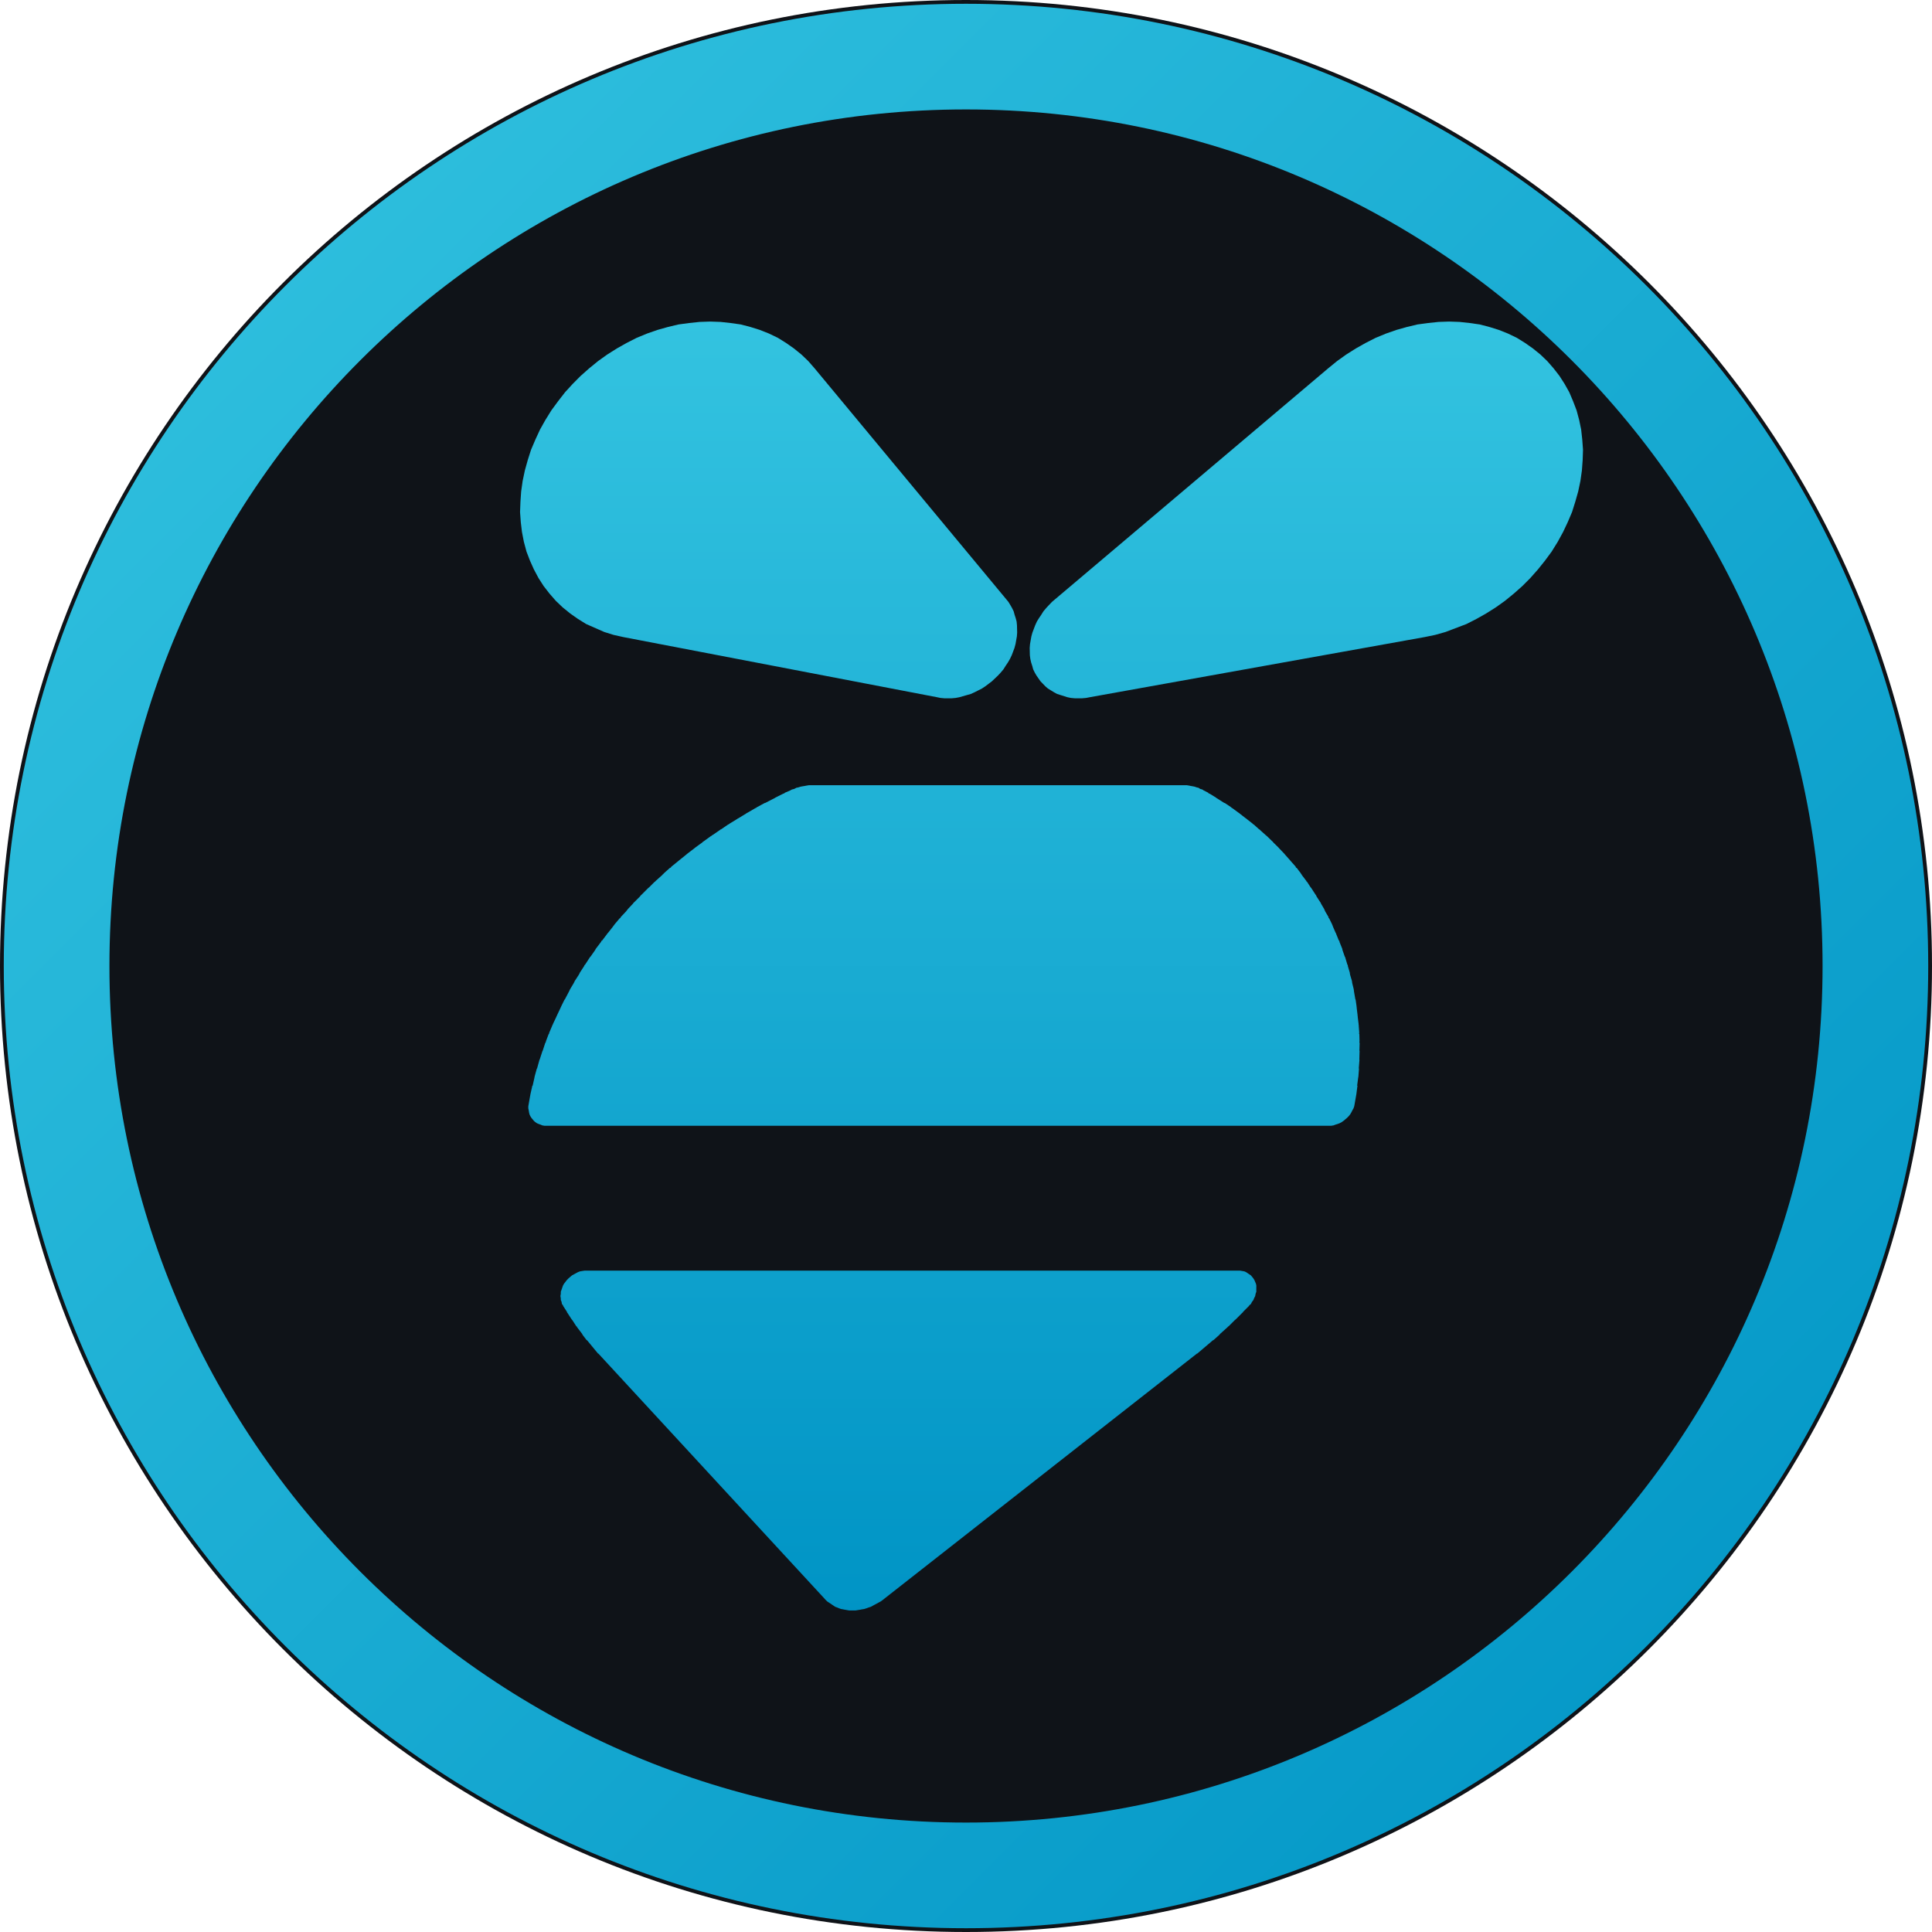
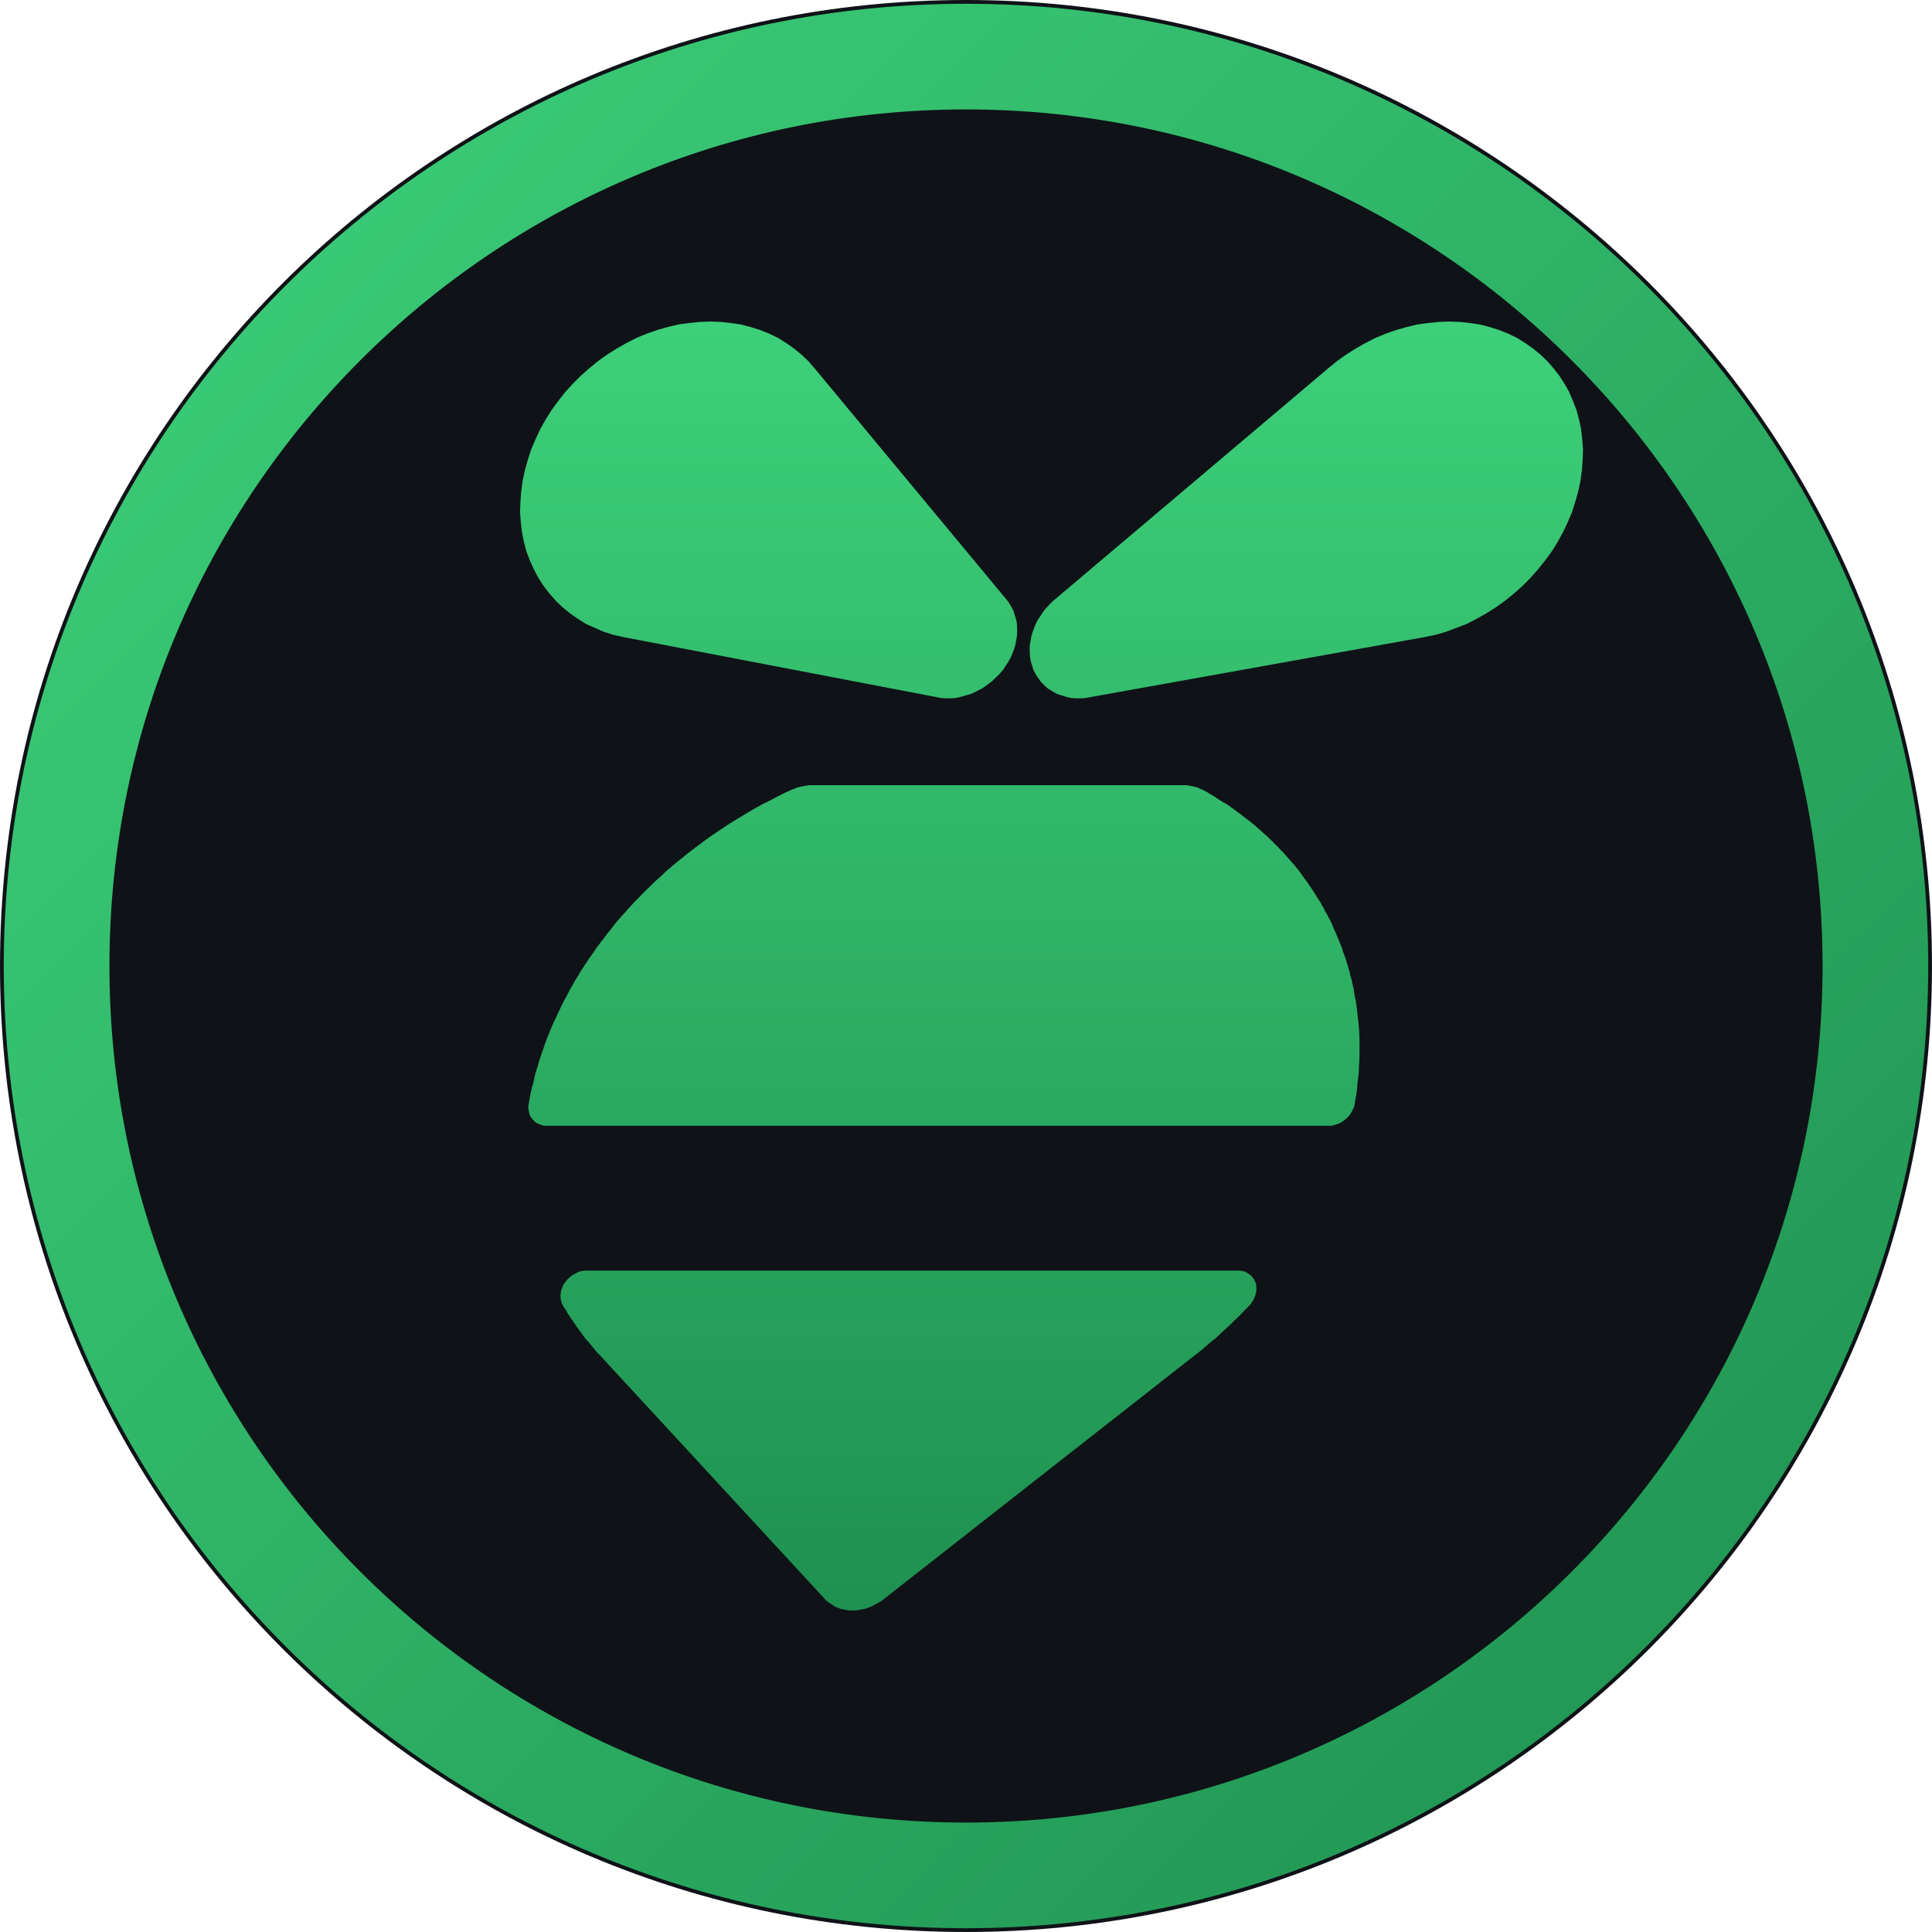
<svg xmlns="http://www.w3.org/2000/svg" viewBox="0 0 512 512" width="512" height="512" role="img">
  <defs>
    <linearGradient id="ir" x1="0" y1="0" x2="1" y2="1">
-       <stop offset="0" stop-color="#33C3E0" />
-       <stop offset="1" stop-color="#0094C5" />
+       <stop offset="0" stop-color="#3DD07A" />
+       <stop offset="1" stop-color="#1E9150" />
    </linearGradient>
    <linearGradient id="ig" x1="0" y1="0" x2="0" y2="1">
-       <stop offset="0" stop-color="#33C3E0" />
-       <stop offset="1" stop-color="#0094C5" />
+       <stop offset="0" stop-color="#3DD07A" />
+       <stop offset="1" stop-color="#1E9150" />
    </linearGradient>
  </defs>
  <g transform="translate(0 0) scale(1)">
    <circle cx="256" cy="256" r="256" fill="#0F1318" />
    <circle cx="256" cy="256" r="241" fill="none" stroke="url(#ir)" stroke-width="28" />
    <g transform="translate(45.14 0) skewX(-10) translate(256 256) scale(0.96) translate(-256 -256)">
      <path d="M142.6 79.6 L139.9 80.4 L137.2 81.4 L134.5 82.6 L132.0 84.0 L129.6 85.5 L127.2 87.2 L125.0 89.0 L122.9 91.0 L120.9 93.1 L119.1 95.3 L117.4 97.6 L115.9 100.1 L114.5 102.6 L113.3 105.3 L112.3 107.9 L111.5 110.7 L110.8 113.5 L110.4 116.3 L110.1 119.2 L110.0 122.1 L110.1 125.0 L110.4 127.8 L110.8 130.7 L111.5 133.5 L112.3 136.2 L113.3 138.9 L114.5 141.6 L115.9 144.1 L117.4 146.5 L119.1 148.9 L120.9 151.1 L122.9 153.2 L125.0 155.2 L127.2 157.0 L129.6 158.7 L132.0 160.2 L134.5 161.6 L137.2 162.7 L139.9 163.8 L142.6 164.6 L145.4 165.2 L234.9 181.8 L235.9 182.0 L237.0 182.1 L238.0 182.1 L239.0 182.1 L240.1 182.0 L241.1 181.8 L242.1 181.5 L243.1 181.2 L244.1 180.9 L245.1 180.4 L246.0 179.9 L246.9 179.4 L247.7 178.8 L248.5 178.1 L249.3 177.4 L250.0 176.6 L250.7 175.8 L251.3 175.0 L251.9 174.1 L252.3 173.2 L252.8 172.2 L253.2 171.2 L253.5 170.2 L253.7 169.2 L253.9 168.2 L254.0 167.1 L254.0 166.1 L254.0 165.0 L253.9 164.0 L253.7 163.0 L253.5 162.0 L253.2 160.9 L252.8 160.0 L252.3 159.0 L251.9 158.1 L251.3 157.2 L250.7 156.4 L250.0 155.5 L249.3 154.8 L185.1 91.0 L183.0 89.0 L180.8 87.2 L178.4 85.5 L176.0 84.0 L173.5 82.6 L170.8 81.4 L168.1 80.4 L165.4 79.6 L162.6 78.9 L159.7 78.5 L156.9 78.2 L154.0 78.1 L151.1 78.2 L148.3 78.5 L145.4 78.9 Z M346.6 79.6 L343.9 80.4 L341.2 81.4 L338.5 82.6 L336.0 84.0 L333.6 85.5 L331.2 87.2 L329.0 89.0 L326.9 91.0 L262.7 154.8 L262.0 155.5 L261.3 156.4 L260.7 157.2 L260.1 158.1 L259.7 159.0 L259.2 160.0 L258.8 160.9 L258.5 162.0 L258.3 163.0 L258.1 164.0 L258.0 165.0 L258.0 166.1 L258.0 167.1 L258.1 168.2 L258.3 169.2 L258.5 170.2 L258.8 171.2 L259.2 172.2 L259.7 173.2 L260.1 174.1 L260.7 175.0 L261.3 175.8 L262.0 176.6 L262.7 177.4 L263.5 178.1 L264.3 178.8 L265.1 179.4 L266.0 179.9 L266.9 180.4 L267.9 180.9 L268.9 181.2 L269.9 181.5 L270.9 181.8 L271.9 182.0 L273.0 182.1 L274.0 182.1 L275.0 182.1 L276.1 182.0 L277.1 181.8 L366.6 165.2 L369.4 164.6 L372.1 163.8 L374.8 162.7 L377.5 161.6 L380.0 160.2 L382.4 158.7 L384.8 157.0 L387.0 155.2 L389.1 153.2 L391.1 151.1 L392.9 148.9 L394.6 146.5 L396.1 144.1 L397.5 141.6 L398.7 138.9 L399.7 136.2 L400.5 133.5 L401.2 130.7 L401.6 127.8 L401.9 125.0 L402.0 122.1 L401.9 119.2 L401.6 116.3 L401.2 113.5 L400.5 110.7 L399.7 107.9 L398.7 105.3 L397.5 102.6 L396.1 100.1 L394.6 97.6 L392.9 95.3 L391.1 93.1 L389.1 91.0 L387.0 89.0 L384.8 87.2 L382.4 85.5 L380.0 84.0 L377.5 82.6 L374.8 81.4 L372.1 80.4 L369.4 79.6 L366.6 78.9 L363.7 78.5 L360.9 78.2 L358.0 78.1 L355.1 78.2 L352.3 78.5 L349.4 78.9 Z M142.1 295.3 L142.3 295.8 L142.5 296.4 L142.7 296.9 L143.0 297.4 L143.4 297.9 L143.8 298.3 L144.2 298.7 L144.7 299.1 L145.2 299.4 L145.7 299.6 L146.3 299.8 L146.8 300.0 L147.4 300.1 L148.0 300.1 L364.0 300.1 L364.6 300.1 L365.2 300.0 L365.7 299.8 L366.3 299.6 L366.8 299.4 L367.3 299.1 L367.8 298.7 L368.2 298.3 L368.6 297.9 L369.0 297.4 L369.3 296.9 L369.5 296.4 L369.7 295.8 L369.9 295.3 L370.0 294.7 L370.0 294.1 L370.0 294.0 L370.0 293.9 L370.0 291.8 L370.0 291.8 L370.0 291.5 L370.0 291.4 L369.9 289.4 L369.9 289.3 L369.9 289.1 L369.8 289.0 L369.7 286.9 L369.7 286.9 L369.7 286.6 L369.7 286.5 L369.5 284.5 L369.5 284.4 L369.4 284.2 L369.4 284.1 L369.2 282.1 L369.2 282.0 L369.1 281.7 L369.1 281.6 L368.8 279.6 L368.8 279.5 L368.7 279.3 L368.7 279.2 L368.4 277.2 L368.3 277.1 L368.3 276.9 L368.3 276.8 L367.9 274.8 L367.8 274.7 L367.8 274.5 L367.8 274.4 L367.3 272.4 L367.3 272.3 L367.2 272.1 L367.2 272.0 L366.6 270.0 L366.6 269.9 L366.5 269.7 L366.5 269.6 L365.9 267.6 L365.9 267.5 L365.8 267.3 L365.8 267.2 L365.2 265.3 L365.1 265.2 L365.0 264.9 L365.0 264.9 L364.3 262.9 L364.3 262.8 L364.2 262.6 L364.2 262.5 L363.4 260.6 L363.4 260.5 L363.3 260.3 L363.3 260.2 L362.4 258.3 L362.4 258.2 L362.3 258.0 L362.3 257.9 L361.4 256.0 L361.4 255.9 L361.3 255.7 L361.2 255.6 L360.3 253.7 L360.3 253.7 L360.2 253.5 L360.1 253.4 L359.1 251.5 L359.1 251.4 L359.0 251.2 L359.0 251.2 L357.9 249.3 L357.9 249.2 L357.8 249.0 L357.7 249.0 L356.6 247.1 L356.6 247.1 L356.5 246.9 L356.4 246.8 L355.3 245.0 L355.3 244.9 L355.1 244.7 L355.1 244.6 L353.9 242.8 L353.8 242.8 L353.7 242.6 L353.7 242.5 L352.4 240.8 L352.4 240.7 L352.2 240.5 L352.2 240.4 L350.9 238.7 L350.9 238.6 L350.7 238.4 L350.7 238.4 L349.3 236.7 L349.3 236.6 L349.1 236.4 L349.1 236.4 L347.7 234.7 L347.6 234.6 L347.5 234.4 L347.4 234.4 L346.0 232.7 L345.9 232.7 L345.8 232.5 L345.7 232.4 L344.2 230.8 L344.2 230.7 L344.0 230.6 L344.0 230.5 L342.5 228.9 L342.4 228.9 L342.2 228.7 L342.2 228.6 L340.6 227.1 L340.5 227.0 L340.4 226.9 L340.3 226.8 L338.7 225.3 L338.6 225.2 L338.5 225.1 L338.4 225.0 L336.7 223.5 L336.7 223.5 L336.5 223.3 L336.5 223.3 L334.7 221.8 L334.7 221.7 L334.5 221.6 L334.5 221.6 L332.7 220.1 L332.6 220.1 L332.5 219.9 L332.4 219.9 L330.6 218.5 L330.5 218.4 L330.4 218.3 L330.3 218.3 L328.5 216.9 L328.4 216.9 L328.2 216.7 L328.2 216.7 L326.3 215.4 L326.2 215.3 L326.0 215.2 L326.0 215.2 L324.1 213.9 L324.0 213.8 L323.8 213.7 L323.8 213.7 L321.8 212.4 L321.7 212.4 L321.6 212.3 L321.5 212.2 L319.5 211.0 L319.4 211.0 L319.2 210.9 L319.2 210.9 L317.1 209.7 L317.1 209.7 L316.9 209.6 L316.8 209.5 L314.8 208.4 L314.7 208.4 L314.5 208.3 L314.5 208.2 L313.0 207.5 L312.7 207.3 L312.0 207.1 L311.5 206.8 L311.0 206.7 L310.4 206.5 L309.9 206.4 L309.3 206.3 L308.8 206.2 L308.2 206.1 L307.5 206.1 L307.2 206.1 L204.8 206.1 L204.5 206.1 L203.8 206.1 L203.2 206.2 L202.7 206.3 L202.1 206.4 L201.6 206.5 L201.0 206.7 L200.5 206.8 L200.0 207.1 L199.3 207.3 L199.0 207.5 L197.5 208.2 L197.5 208.3 L197.3 208.4 L197.2 208.4 L195.2 209.5 L195.1 209.6 L194.9 209.7 L194.9 209.7 L192.8 210.9 L192.8 210.9 L192.6 211.0 L192.5 211.0 L190.5 212.2 L190.4 212.3 L190.3 212.4 L190.2 212.4 L188.2 213.7 L188.2 213.7 L188.0 213.8 L187.9 213.9 L186.0 215.2 L186.0 215.2 L185.8 215.3 L185.7 215.4 L183.8 216.7 L183.8 216.7 L183.6 216.9 L183.5 216.9 L181.7 218.3 L181.6 218.3 L181.5 218.4 L181.4 218.5 L179.6 219.9 L179.5 219.9 L179.4 220.1 L179.3 220.1 L177.5 221.6 L177.5 221.6 L177.3 221.7 L177.3 221.8 L175.5 223.3 L175.5 223.3 L175.3 223.5 L175.3 223.5 L173.6 225.0 L173.5 225.1 L173.4 225.2 L173.3 225.3 L171.7 226.8 L171.6 226.9 L171.5 227.0 L171.4 227.1 L169.8 228.6 L169.8 228.7 L169.6 228.9 L169.5 228.9 L168.0 230.5 L168.0 230.6 L167.8 230.7 L167.8 230.8 L166.3 232.4 L166.2 232.5 L166.1 232.7 L166.0 232.7 L164.6 234.4 L164.5 234.4 L164.4 234.6 L164.3 234.7 L162.9 236.4 L162.9 236.4 L162.7 236.6 L162.7 236.7 L161.3 238.4 L161.3 238.4 L161.1 238.6 L161.1 238.7 L159.8 240.4 L159.8 240.5 L159.6 240.7 L159.6 240.8 L158.3 242.5 L158.3 242.6 L158.2 242.8 L158.1 242.8 L156.9 244.6 L156.9 244.7 L156.7 244.9 L156.7 245.0 L155.6 246.8 L155.5 246.9 L155.4 247.1 L155.4 247.1 L154.3 249.0 L154.2 249.0 L154.1 249.2 L154.1 249.3 L153.0 251.2 L153.0 251.2 L152.9 251.4 L152.9 251.5 L151.9 253.4 L151.8 253.5 L151.7 253.7 L151.7 253.7 L150.8 255.6 L150.7 255.7 L150.6 255.9 L150.6 256.0 L149.7 257.9 L149.7 258.0 L149.6 258.2 L149.6 258.3 L148.7 260.2 L148.7 260.3 L148.6 260.5 L148.6 260.6 L147.8 262.5 L147.8 262.6 L147.7 262.8 L147.7 262.9 L147.0 264.9 L147.0 264.9 L146.9 265.2 L146.8 265.3 L146.2 267.2 L146.2 267.3 L146.1 267.5 L146.1 267.6 L145.5 269.6 L145.5 269.7 L145.4 269.9 L145.4 270.0 L144.8 272.0 L144.8 272.1 L144.7 272.3 L144.7 272.4 L144.2 274.4 L144.2 274.5 L144.2 274.7 L144.1 274.8 L143.7 276.8 L143.7 276.9 L143.7 277.1 L143.6 277.2 L143.3 279.2 L143.3 279.3 L143.2 279.5 L143.2 279.6 L142.9 281.6 L142.9 281.7 L142.8 282.0 L142.8 282.1 L142.6 284.1 L142.6 284.2 L142.5 284.4 L142.5 284.5 L142.3 286.5 L142.3 286.6 L142.3 286.9 L142.3 286.9 L142.2 289.0 L142.1 289.1 L142.1 289.3 L142.1 289.4 L142.0 291.4 L142.0 291.5 L142.0 291.8 L142.0 291.8 L142.0 293.9 L142.0 294.0 L142.0 294.1 L142.0 294.7 Z M164.9 340.2 L164.3 340.3 L163.8 340.5 L163.3 340.8 L162.8 341.1 L162.3 341.4 L161.9 341.8 L161.5 342.2 L161.1 342.7 L160.8 343.2 L160.5 343.7 L160.3 344.2 L160.2 344.8 L160.1 345.4 L160.0 345.9 L160.1 346.5 L160.1 347.1 L160.3 347.7 L160.4 348.2 L160.7 348.7 L160.9 349.3 L161.3 349.7 L161.3 349.7 L161.3 349.8 L162.7 351.5 L162.7 351.6 L162.9 351.8 L162.9 351.8 L164.3 353.5 L164.4 353.6 L164.5 353.7 L164.6 353.8 L166.0 355.5 L166.1 355.5 L166.2 355.7 L166.3 355.8 L167.8 357.4 L167.8 357.4 L168.0 357.6 L168.0 357.7 L169.5 359.3 L169.6 359.3 L169.8 359.5 L169.8 359.5 L171.4 361.1 L171.5 361.2 L171.6 361.3 L171.7 361.4 L173.3 363.0 L173.4 363.0 L173.5 363.1 L173.5 363.1 L247.8 430.7 L248.0 430.9 L248.6 431.4 L249.1 431.7 L249.6 432.0 L250.1 432.3 L250.6 432.6 L251.1 432.9 L251.7 433.1 L252.2 433.3 L252.8 433.5 L253.4 433.6 L253.9 433.7 L254.5 433.8 L255.1 433.9 L255.7 433.9 L256.3 433.9 L256.9 433.9 L257.5 433.8 L258.1 433.7 L258.6 433.6 L259.2 433.5 L259.8 433.3 L260.3 433.1 L260.9 432.9 L261.4 432.6 L261.9 432.3 L262.4 432.0 L262.9 431.7 L263.4 431.4 L264.0 430.9 L264.2 430.7 L338.5 363.1 L338.5 363.1 L338.6 363.0 L338.7 363.0 L340.3 361.4 L340.4 361.3 L340.5 361.2 L340.6 361.1 L342.2 359.5 L342.2 359.5 L342.4 359.3 L342.5 359.3 L344.0 357.7 L344.0 357.6 L344.2 357.4 L344.2 357.4 L345.7 355.8 L345.8 355.7 L345.9 355.5 L346.0 355.5 L347.4 353.8 L347.5 353.7 L347.6 353.6 L347.7 353.5 L349.1 351.8 L349.1 351.8 L349.3 351.6 L349.3 351.5 L350.7 349.8 L350.7 349.7 L350.7 349.7 L351.1 349.3 L351.3 348.7 L351.6 348.2 L351.7 347.7 L351.9 347.1 L351.9 346.5 L352.0 345.9 L351.9 345.4 L351.8 344.8 L351.7 344.2 L351.5 343.7 L351.2 343.2 L350.9 342.7 L350.5 342.2 L350.1 341.8 L349.7 341.4 L349.2 341.1 L348.7 340.8 L348.2 340.5 L347.7 340.3 L347.1 340.2 L346.5 340.1 L346.0 340.1 L166.0 340.1 L165.5 340.1 Z" fill="url(#ig)" fill-rule="evenodd" />
    </g>
  </g>
</svg>
